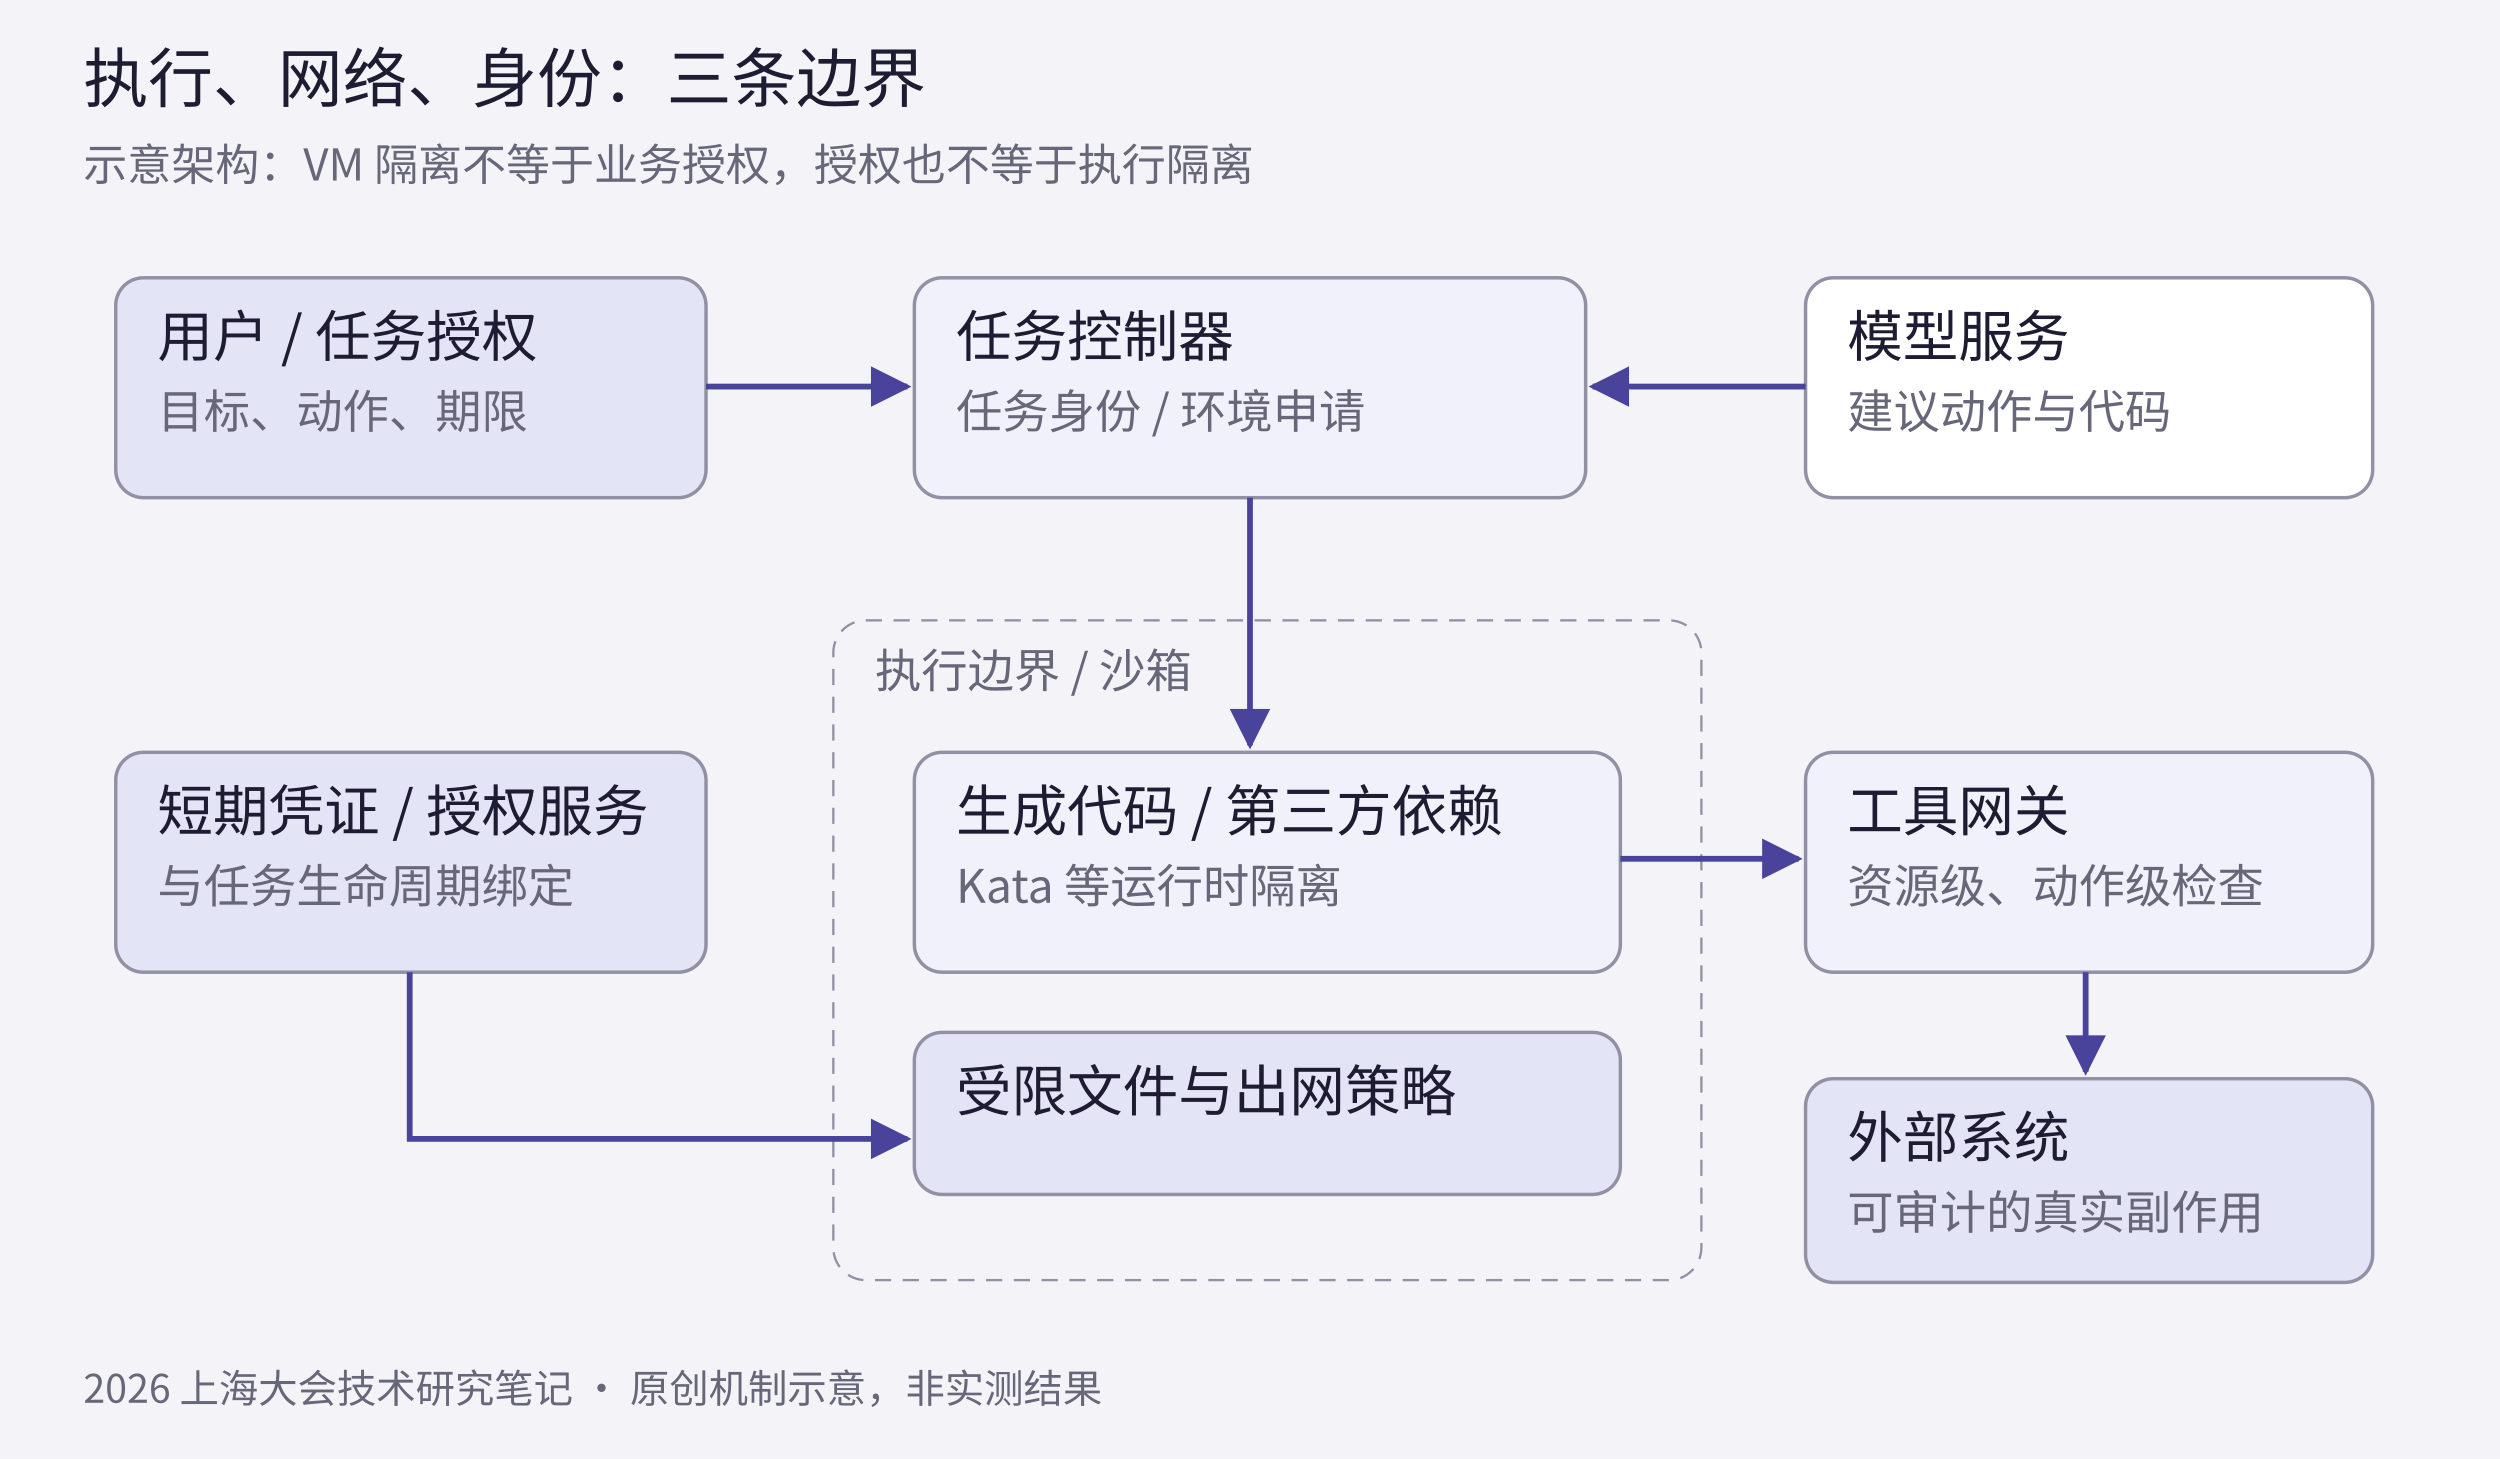
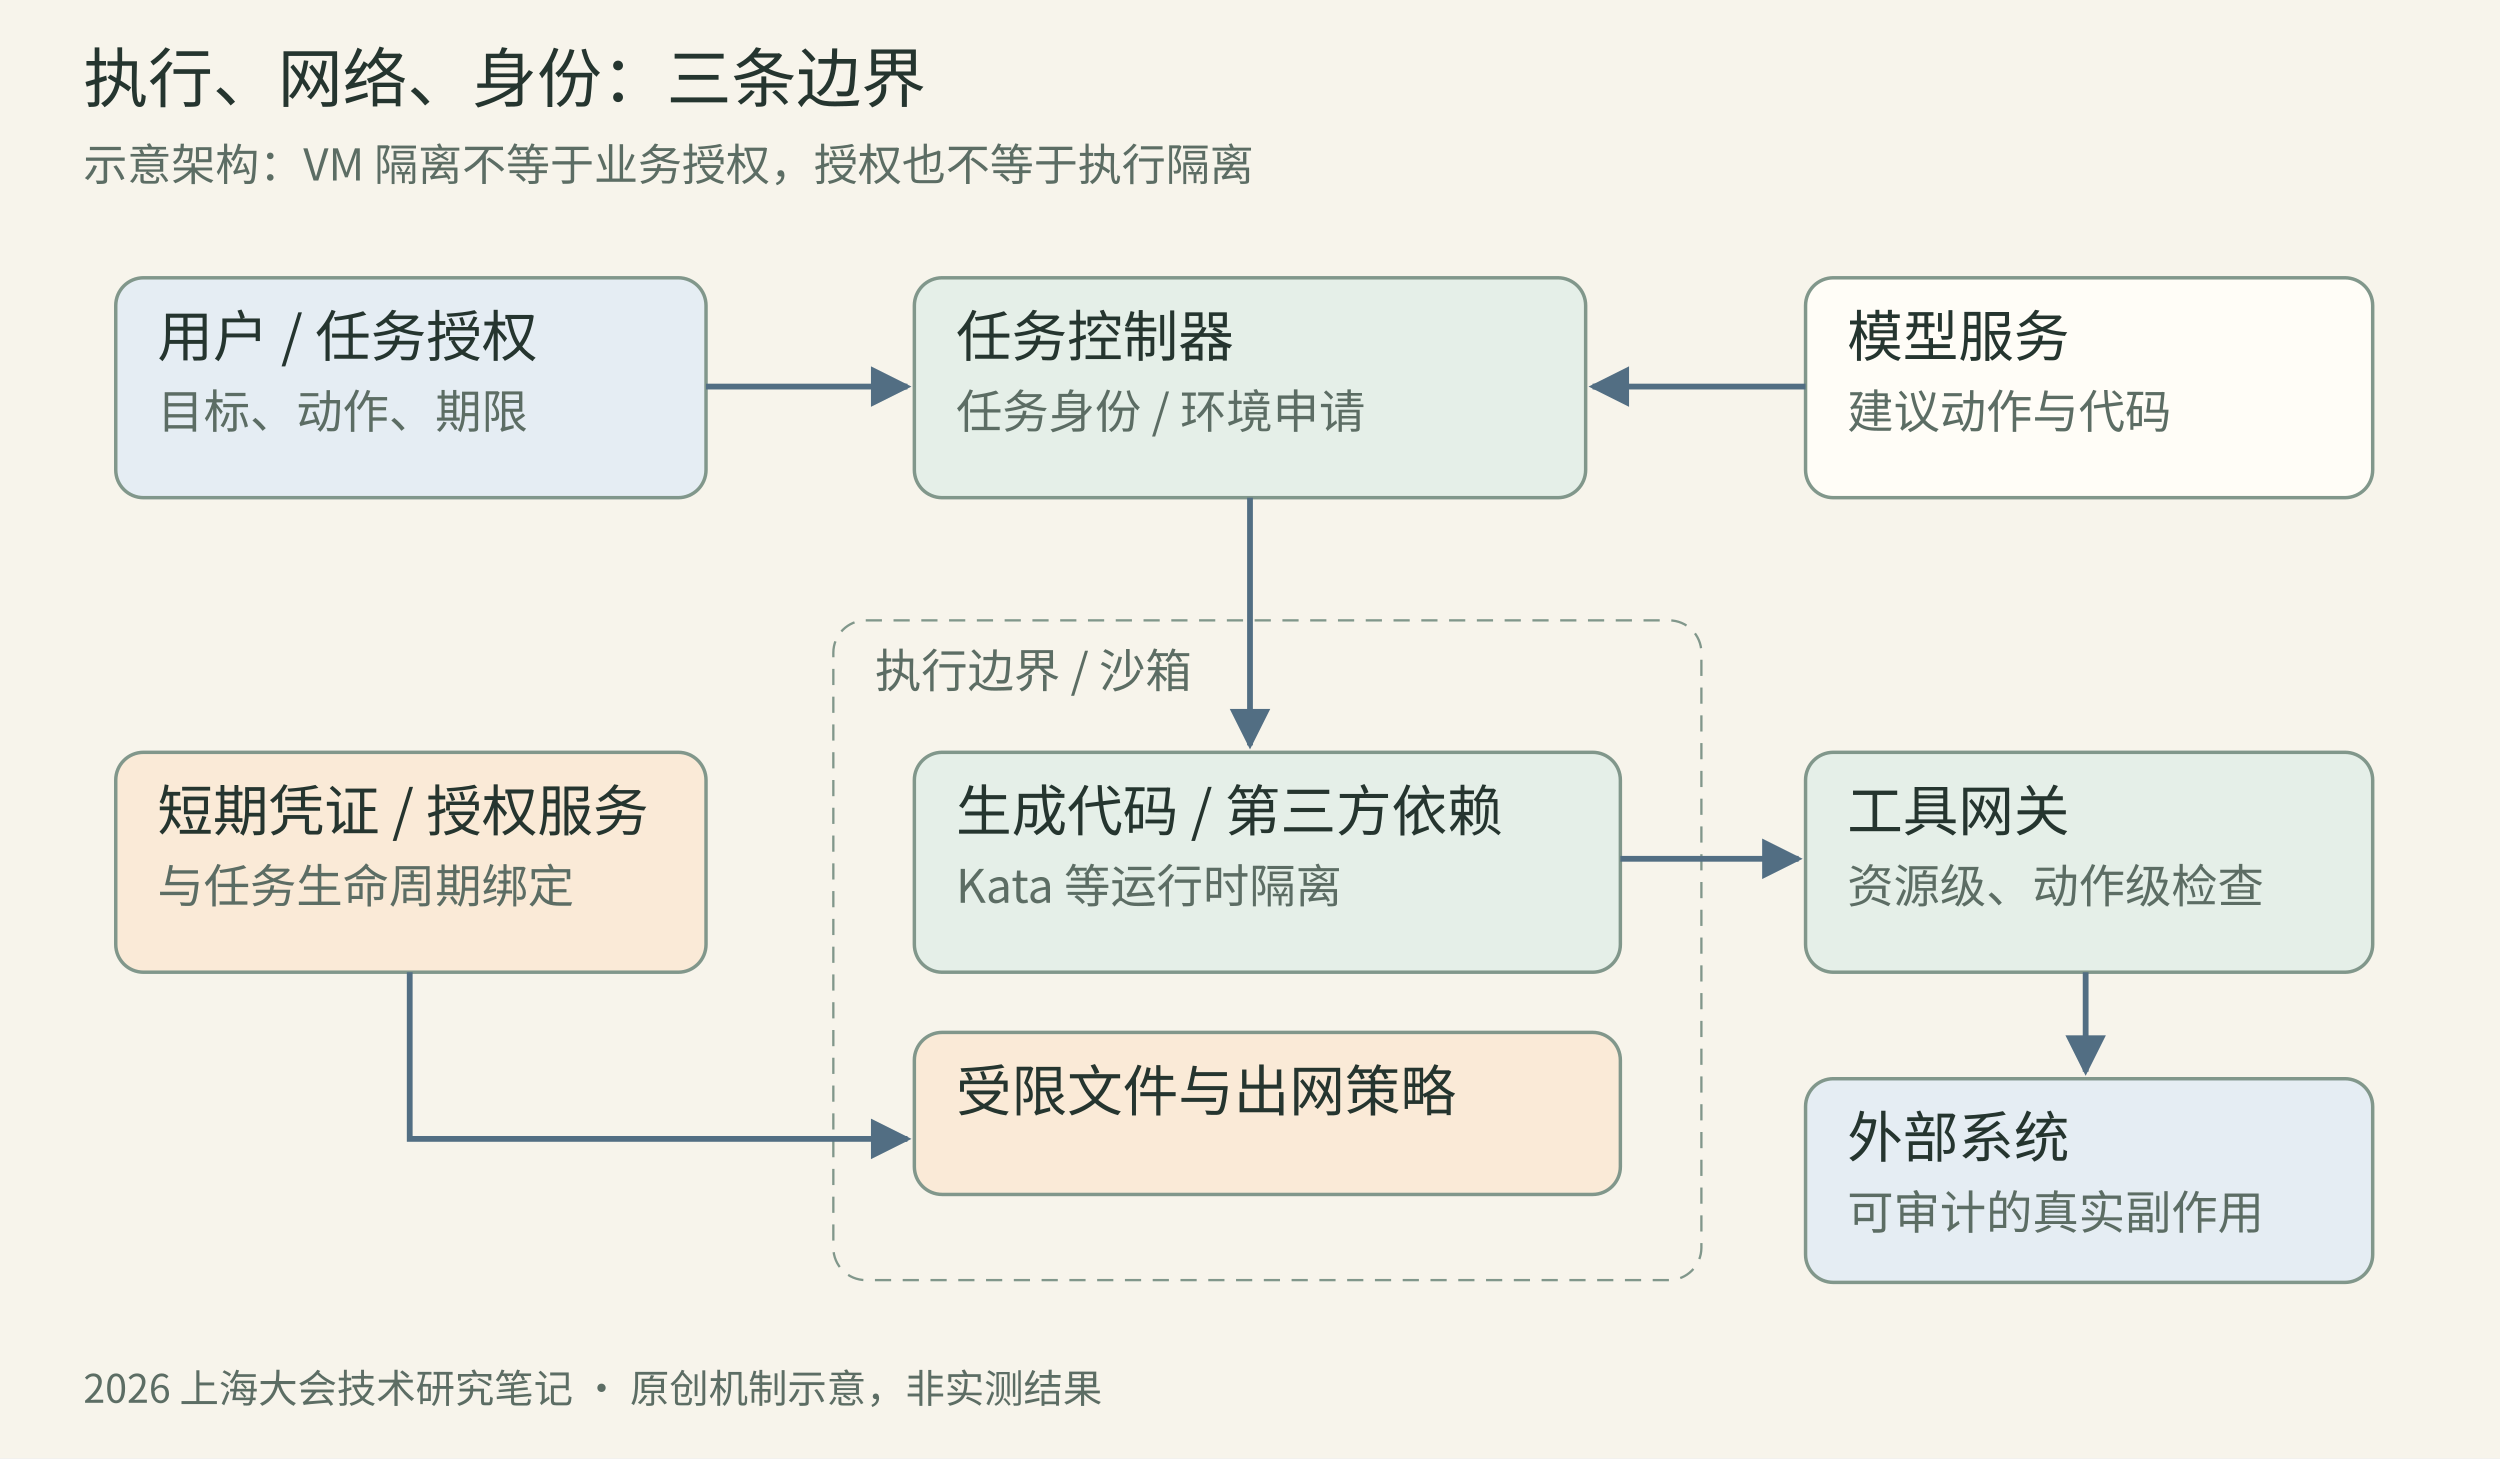
<svg xmlns="http://www.w3.org/2000/svg" viewBox="0 0 1080 630" role="img" aria-labelledby="title desc">
  <defs>
    <marker id="arrow" viewBox="0 0 10 10" refX="9" refY="5" markerWidth="7" markerHeight="7" orient="auto-start-reverse">
-       <path d="M 0 0 L 10 5 L 0 10 z" fill="#49439C" />
+       <path d="M 0 0 L 10 5 L 0 10 z" fill="#526e83" />
    </marker>
    <marker id="data" viewBox="0 0 10 10" refX="9" refY="5" markerWidth="7" markerHeight="7" orient="auto-start-reverse">
-       <path d="M 0 0 L 10 5 L 0 10 z" fill="#4D6B33" />
+       <path d="M 0 0 L 10 5 L 0 10 z" fill="#197657" />
    </marker>
  </defs>
-   <rect width="1080" height="630" fill="#F4F4F8" />
+   <rect width="1080" height="630" fill="#f7f4eb" />
  <g font-family="Microsoft YaHei, PingFang SC, Noto Sans CJK SC, sans-serif">
-     <text x="36" y="44" font-size="28" fill="#1E1C32" text-anchor="start">执行、网络、身份：三条边界</text>
-     <text x="36" y="78" font-size="19" fill="#68677A" text-anchor="start">示意架构：VM 隔离不等于业务授权，授权也不等于执行隔离</text>
-     <rect x="50" y="120" width="255" height="95" rx="12" fill="#E4E4F7" stroke="#9190A4" stroke-width="1.5" />
-     <text x="68" y="154" font-size="24" fill="#1E1C32" text-anchor="start">用户 / 任务授权</text>
-     <text x="68" y="185" font-size="20" fill="#68677A" text-anchor="start">目标、动作、期限</text>
-     <rect x="395" y="120" width="290" height="95" rx="12" fill="#F1F1FB" stroke="#9190A4" stroke-width="1.5" />
-     <text x="413" y="154" font-size="24" fill="#1E1C32" text-anchor="start">任务控制器</text>
-     <text x="413" y="185" font-size="20" fill="#68677A" text-anchor="start">任务身份 / 环境申请</text>
-     <rect x="780" y="120" width="245" height="95" rx="12" fill="#FFFFFF" stroke="#9190A4" stroke-width="1.5" />
-     <text x="798" y="154" font-size="24" fill="#1E1C32" text-anchor="start">模型服务</text>
-     <text x="798" y="185" font-size="20" fill="#68677A" text-anchor="start">建议动作与代码</text>
-     <polyline points="305,167 392,167" fill="none" stroke="#49439C" stroke-width="2.5" marker-end="url(#arrow)" />
-     <polyline points="780,167 688,167" fill="none" stroke="#49439C" stroke-width="2.5" marker-end="url(#arrow)" />
-     <rect x="360" y="268" width="375" height="285" rx="14" fill="none" stroke="#9190A4" stroke-dasharray="7 5" />
-     <text x="378" y="297" font-size="20" fill="#68677A" text-anchor="start">执行边界 / 沙箱</text>
-     <rect x="395" y="325" width="305" height="95" rx="12" fill="#F1F1FB" stroke="#9190A4" stroke-width="1.5" />
-     <text x="413" y="359" font-size="24" fill="#1E1C32" text-anchor="start">生成代码 / 第三方依赖</text>
-     <text x="413" y="390" font-size="20" fill="#68677A" text-anchor="start">Kata 等运行时隔离</text>
-     <rect x="395" y="446" width="305" height="70" rx="12" fill="#E4E4F7" stroke="#9190A4" stroke-width="1.5" />
-     <text x="413" y="480" font-size="24" fill="#1E1C32" text-anchor="start">受限文件与出网策略</text>
-     <polyline points="540,215 540,322" fill="none" stroke="#49439C" stroke-width="2.5" marker-end="url(#arrow)" />
-     <rect x="50" y="325" width="255" height="95" rx="12" fill="#E4E4F7" stroke="#9190A4" stroke-width="1.5" />
-     <text x="68" y="359" font-size="24" fill="#1E1C32" text-anchor="start">短期凭证 / 授权服务</text>
-     <text x="68" y="390" font-size="20" fill="#68677A" text-anchor="start">与任务生命周期绑定</text>
-     <polyline points="177,420 177,492 392,492" fill="none" stroke="#49439C" stroke-width="2.5" marker-end="url(#arrow)" />
-     <rect x="780" y="325" width="245" height="95" rx="12" fill="#F1F1FB" stroke="#9190A4" stroke-width="1.5" />
-     <text x="798" y="359" font-size="24" fill="#1E1C32" text-anchor="start">工具网关</text>
-     <text x="798" y="390" font-size="20" fill="#68677A" text-anchor="start">资源级、动作级检查</text>
-     <rect x="780" y="466" width="245" height="88" rx="12" fill="#E4E4F7" stroke="#9190A4" stroke-width="1.5" />
-     <text x="798" y="500" font-size="24" fill="#1E1C32" text-anchor="start">外部系统</text>
-     <text x="798" y="531" font-size="20" fill="#68677A" text-anchor="start">可审计的真实副作用</text>
-     <polyline points="700,371 777,371" fill="none" stroke="#49439C" stroke-width="2.5" marker-end="url(#arrow)" />
-     <polyline points="901,420 901,463" fill="none" stroke="#49439C" stroke-width="2.5" marker-end="url(#arrow)" />
-     <text x="36" y="606" font-size="17" fill="#68677A" text-anchor="start">2026 上海大会技术研究笔记 · 原创机制示意，非实测结果</text>
+     <text x="36" y="44" font-size="28" fill="#25352f" text-anchor="start">执行、网络、身份：三条边界</text>
+     <text x="36" y="78" font-size="19" fill="#5c6d64" text-anchor="start">示意架构：VM 隔离不等于业务授权，授权也不等于执行隔离</text>
+     <rect x="50" y="120" width="255" height="95" rx="12" fill="#e5edf3" stroke="#81978b" stroke-width="1.5" />
+     <text x="68" y="154" font-size="24" fill="#25352f" text-anchor="start">用户 / 任务授权</text>
+     <text x="68" y="185" font-size="20" fill="#5c6d64" text-anchor="start">目标、动作、期限</text>
+     <rect x="395" y="120" width="290" height="95" rx="12" fill="#e5efe8" stroke="#81978b" stroke-width="1.5" />
+     <text x="413" y="154" font-size="24" fill="#25352f" text-anchor="start">任务控制器</text>
+     <text x="413" y="185" font-size="20" fill="#5c6d64" text-anchor="start">任务身份 / 环境申请</text>
+     <rect x="780" y="120" width="245" height="95" rx="12" fill="#fffdf7" stroke="#81978b" stroke-width="1.5" />
+     <text x="798" y="154" font-size="24" fill="#25352f" text-anchor="start">模型服务</text>
+     <text x="798" y="185" font-size="20" fill="#5c6d64" text-anchor="start">建议动作与代码</text>
+     <polyline points="305,167 392,167" fill="none" stroke="#526e83" stroke-width="2.5" marker-end="url(#arrow)" />
+     <polyline points="780,167 688,167" fill="none" stroke="#526e83" stroke-width="2.5" marker-end="url(#arrow)" />
+     <rect x="360" y="268" width="375" height="285" rx="14" fill="none" stroke="#81978b" stroke-dasharray="7 5" />
+     <text x="378" y="297" font-size="20" fill="#5c6d64" text-anchor="start">执行边界 / 沙箱</text>
+     <rect x="395" y="325" width="305" height="95" rx="12" fill="#e5efe8" stroke="#81978b" stroke-width="1.5" />
+     <text x="413" y="359" font-size="24" fill="#25352f" text-anchor="start">生成代码 / 第三方依赖</text>
+     <text x="413" y="390" font-size="20" fill="#5c6d64" text-anchor="start">Kata 等运行时隔离</text>
+     <rect x="395" y="446" width="305" height="70" rx="12" fill="#faead7" stroke="#81978b" stroke-width="1.5" />
+     <text x="413" y="480" font-size="24" fill="#25352f" text-anchor="start">受限文件与出网策略</text>
+     <polyline points="540,215 540,322" fill="none" stroke="#526e83" stroke-width="2.5" marker-end="url(#arrow)" />
+     <rect x="50" y="325" width="255" height="95" rx="12" fill="#faead7" stroke="#81978b" stroke-width="1.5" />
+     <text x="68" y="359" font-size="24" fill="#25352f" text-anchor="start">短期凭证 / 授权服务</text>
+     <text x="68" y="390" font-size="20" fill="#5c6d64" text-anchor="start">与任务生命周期绑定</text>
+     <polyline points="177,420 177,492 392,492" fill="none" stroke="#526e83" stroke-width="2.5" marker-end="url(#arrow)" />
+     <rect x="780" y="325" width="245" height="95" rx="12" fill="#e5efe8" stroke="#81978b" stroke-width="1.5" />
+     <text x="798" y="359" font-size="24" fill="#25352f" text-anchor="start">工具网关</text>
+     <text x="798" y="390" font-size="20" fill="#5c6d64" text-anchor="start">资源级、动作级检查</text>
+     <rect x="780" y="466" width="245" height="88" rx="12" fill="#e5edf3" stroke="#81978b" stroke-width="1.5" />
+     <text x="798" y="500" font-size="24" fill="#25352f" text-anchor="start">外部系统</text>
+     <text x="798" y="531" font-size="20" fill="#5c6d64" text-anchor="start">可审计的真实副作用</text>
+     <polyline points="700,371 777,371" fill="none" stroke="#526e83" stroke-width="2.5" marker-end="url(#arrow)" />
+     <polyline points="901,420 901,463" fill="none" stroke="#526e83" stroke-width="2.5" marker-end="url(#arrow)" />
+     <text x="36" y="606" font-size="17" fill="#5c6d64" text-anchor="start">2026 上海大会技术研究笔记 · 原创机制示意，非实测结果</text>
  </g>
</svg>
